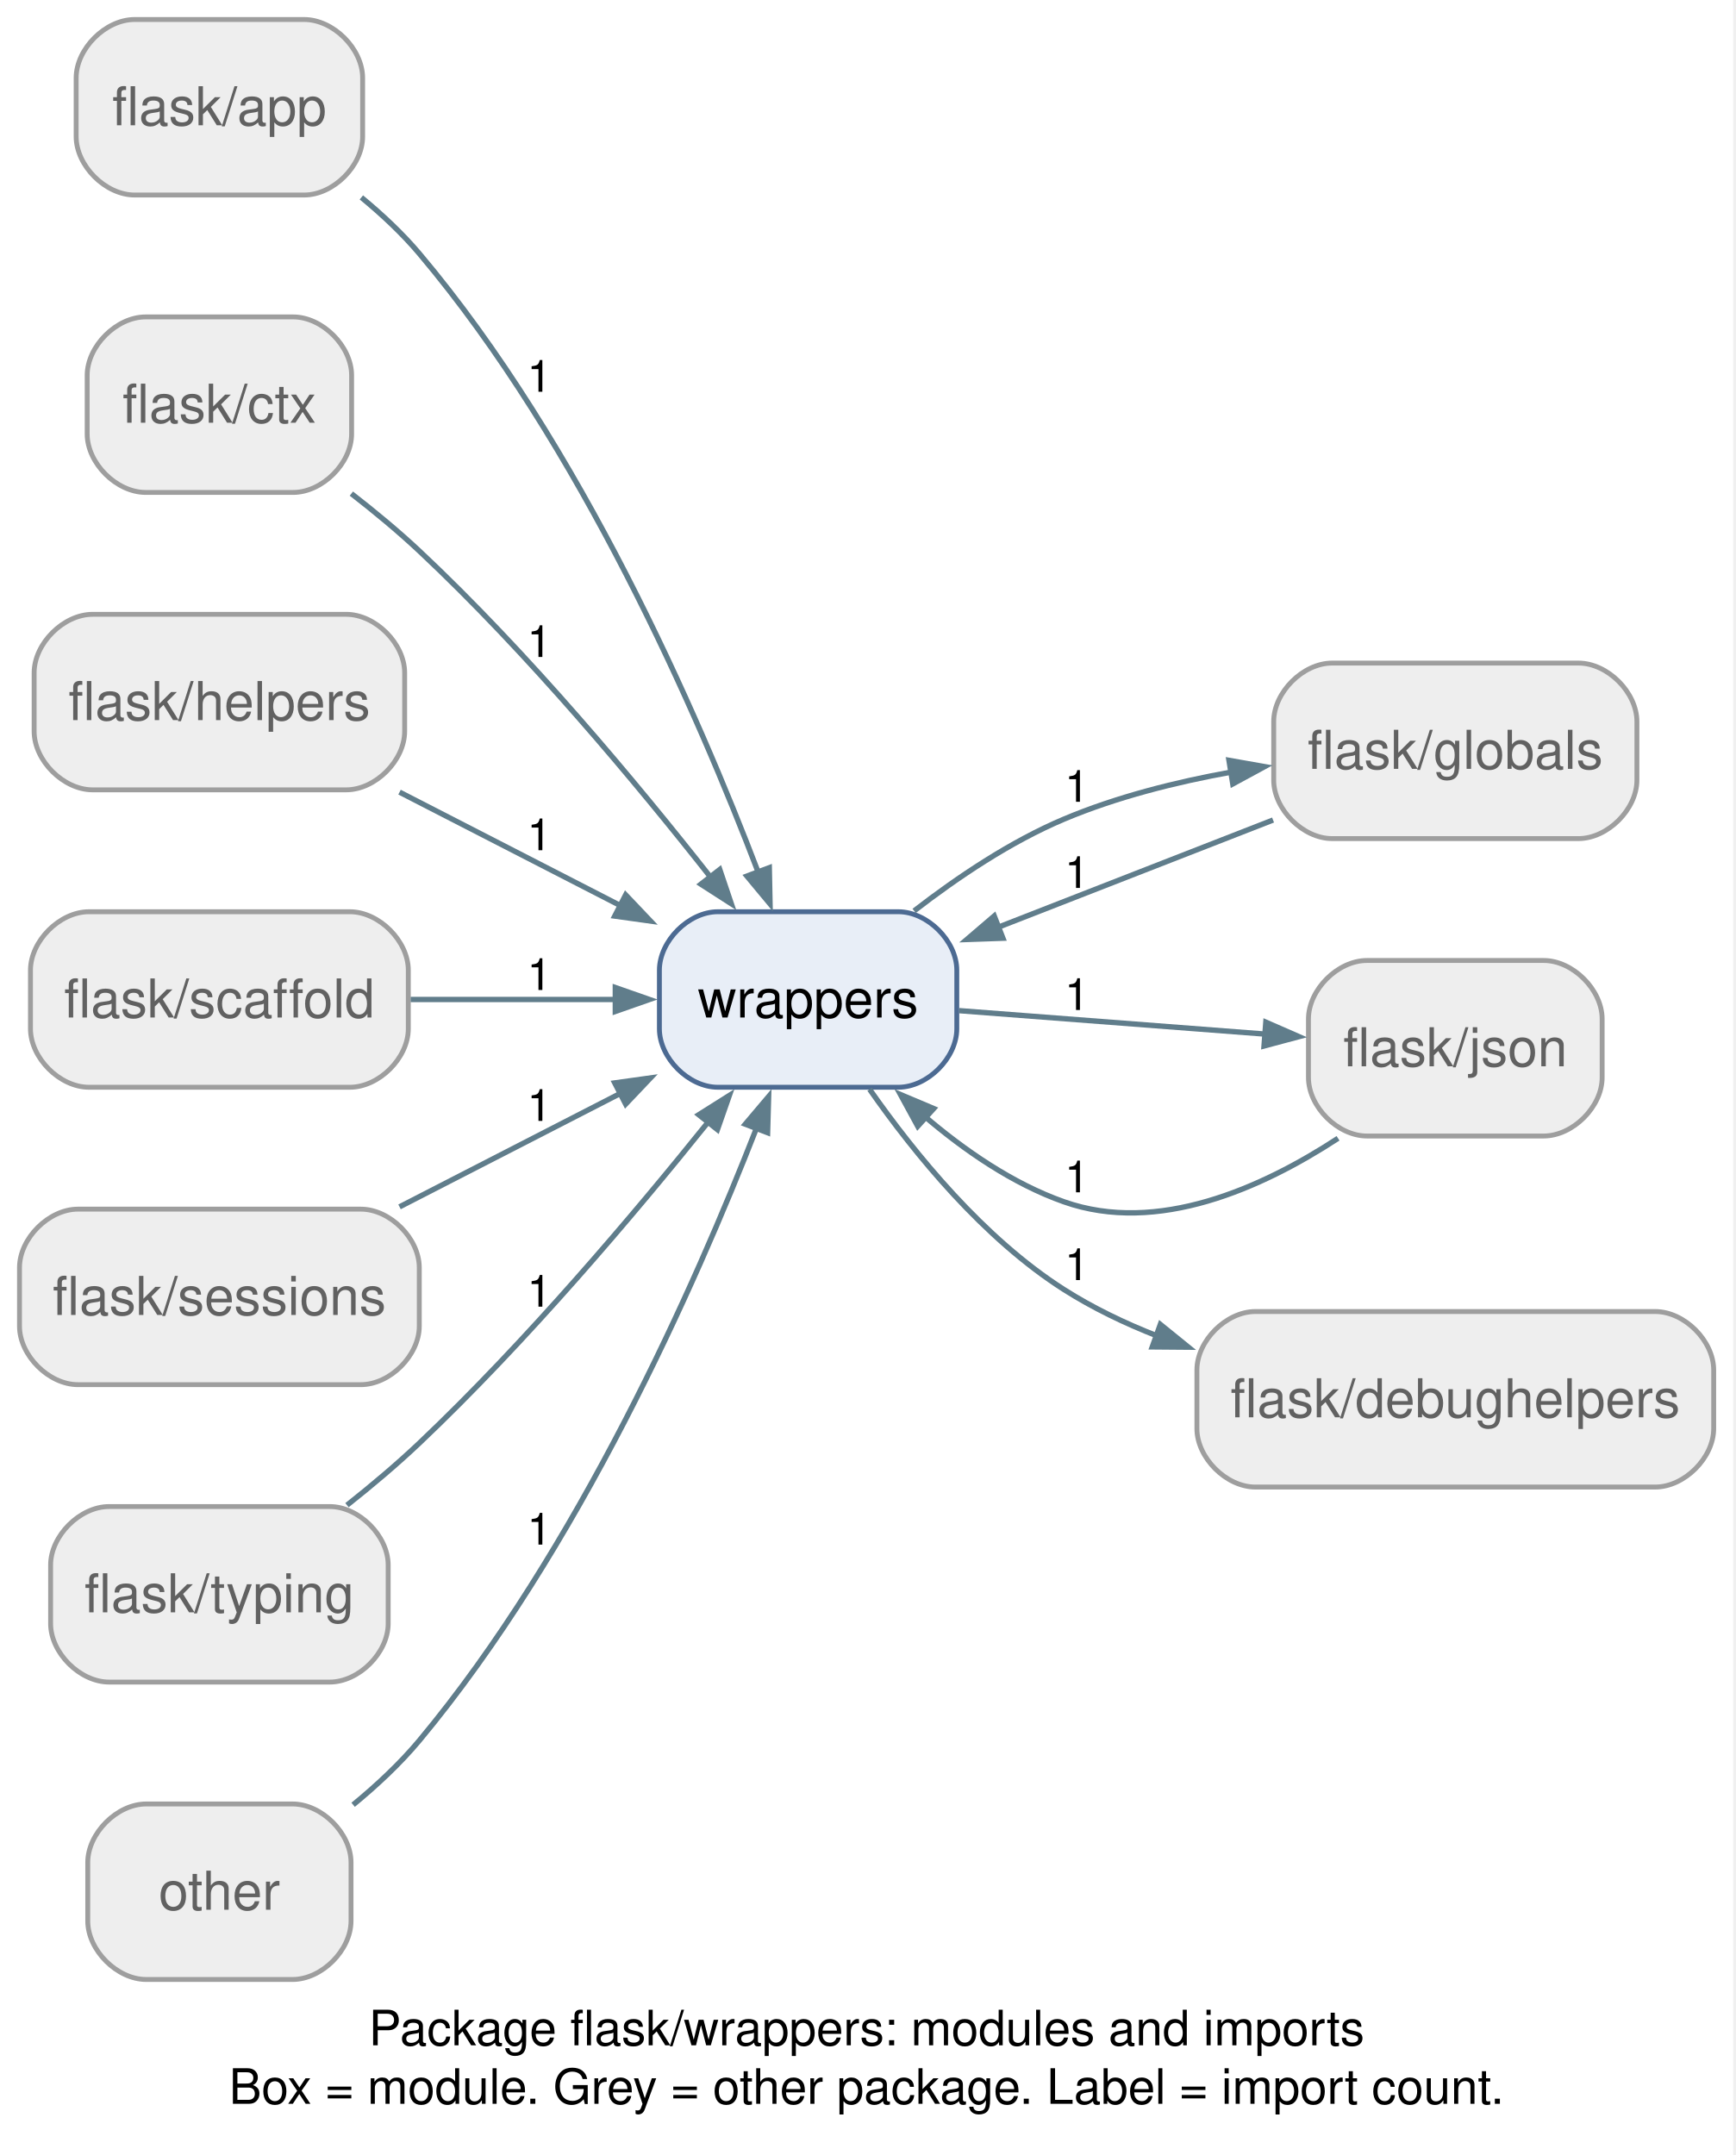
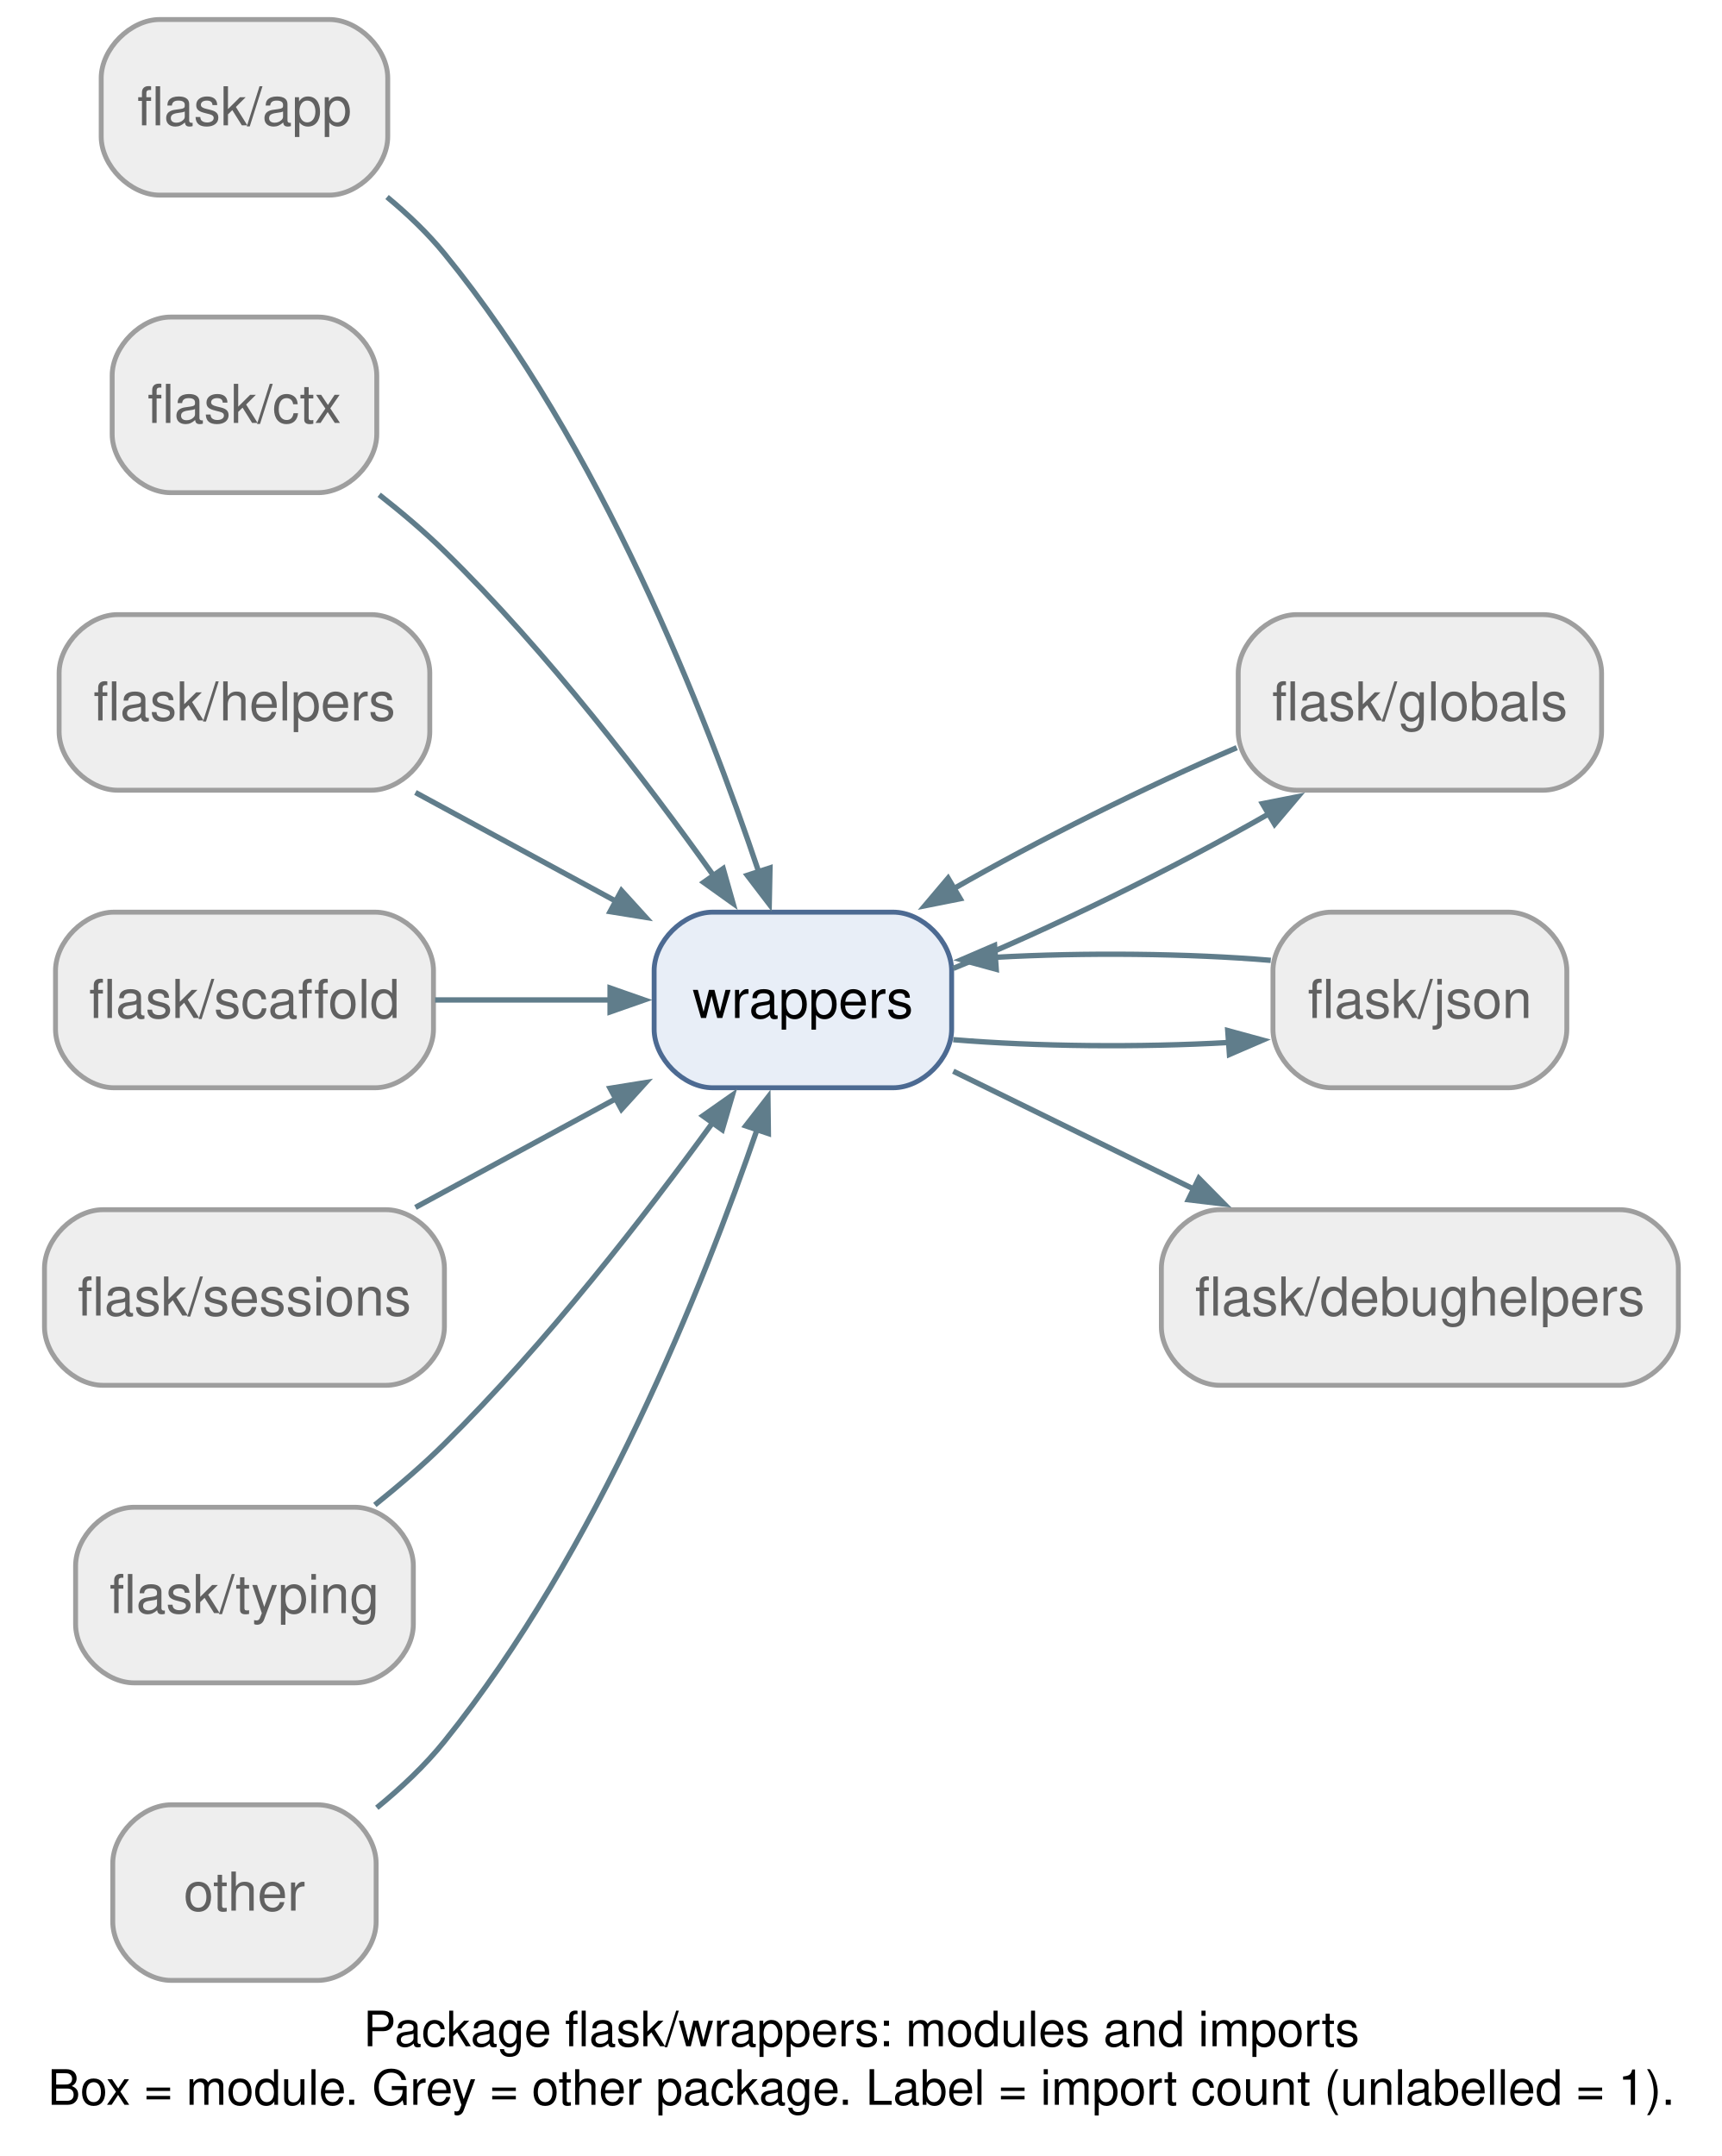
- <svg xmlns="http://www.w3.org/2000/svg" xmlns:xlink="http://www.w3.org/1999/xlink" width="356pt" height="442pt" viewBox="0.00 0.00 356.00 442.00">
+ <svg xmlns="http://www.w3.org/2000/svg" xmlns:xlink="http://www.w3.org/1999/xlink" width="353pt" height="442pt" viewBox="0.00 0.00 353.00 442.00">
  <g id="graph0" class="graph" transform="scale(1 1) rotate(0) translate(4 438)">
-     <polygon fill="white" stroke="none" points="-4,4 -4,-438 351.5,-438 351.5,4 -4,4" />
-     <text xml:space="preserve" text-anchor="middle" x="173.75" y="-18.5" font-family="Helvetica,sans-Serif" font-size="10.00">Package flask/wrappers: modules and imports</text>
-     <text xml:space="preserve" text-anchor="middle" x="173.75" y="-6.5" font-family="Helvetica,sans-Serif" font-size="10.00">Box = module. Grey = other package. Label = import count.</text>
+     <polygon fill="white" stroke="none" points="-4,4 -4,-438 349.25,-438 349.25,4 -4,4" />
+     <text xml:space="preserve" text-anchor="middle" x="172.62" y="-18.5" font-family="Helvetica,sans-Serif" font-size="10.00">Package flask/wrappers: modules and imports</text>
+     <text xml:space="preserve" text-anchor="middle" x="172.62" y="-6.5" font-family="Helvetica,sans-Serif" font-size="10.00">Box = module. Grey = other package. Label = import count (unlabelled = 1).</text>
    <g id="node1" class="node">
      <g id="a_node1">
        <a xlink:title="ext::flask/app">
-           <path fill="#eeeeee" stroke="#9e9e9e" d="M58.38,-434C58.38,-434 23.62,-434 23.62,-434 17.62,-434 11.62,-428 11.62,-422 11.62,-422 11.62,-410 11.62,-410 11.62,-404 17.62,-398 23.62,-398 23.62,-398 58.38,-398 58.38,-398 64.38,-398 70.38,-404 70.38,-410 70.38,-410 70.38,-422 70.38,-422 70.38,-428 64.38,-434 58.38,-434" />
-           <text xml:space="preserve" text-anchor="middle" x="41" y="-412.3" font-family="Helvetica,sans-Serif" font-size="11.00" fill="#616161">flask/app</text>
+           <path fill="#eeeeee" stroke="#9e9e9e" d="M63.5,-434C63.5,-434 28.75,-434 28.75,-434 22.75,-434 16.75,-428 16.75,-422 16.75,-422 16.75,-410 16.75,-410 16.75,-404 22.75,-398 28.75,-398 28.75,-398 63.5,-398 63.5,-398 69.5,-398 75.5,-404 75.5,-410 75.5,-410 75.5,-422 75.5,-422 75.5,-428 69.5,-434 63.5,-434" />
+           <text xml:space="preserve" text-anchor="middle" x="46.12" y="-412.3" font-family="Helvetica,sans-Serif" font-size="11.00" fill="#616161">flask/app</text>
        </a>
      </g>
    </g>
    <g id="node11" class="node">
      <g id="a_node11">
        <a xlink:title="flask.wrappers">
-           <path fill="#e8eef7" stroke="#4c6a92" d="M180.25,-251C180.25,-251 143.25,-251 143.25,-251 137.25,-251 131.25,-245 131.25,-239 131.25,-239 131.25,-227 131.25,-227 131.25,-221 137.25,-215 143.25,-215 143.25,-215 180.25,-215 180.25,-215 186.25,-215 192.25,-221 192.25,-227 192.25,-227 192.25,-239 192.25,-239 192.25,-245 186.25,-251 180.25,-251" />
-           <text xml:space="preserve" text-anchor="middle" x="161.75" y="-229.3" font-family="Helvetica,sans-Serif" font-size="11.00">wrappers</text>
+           <path fill="#e8eef7" stroke="#4c6a92" d="M179.12,-251C179.12,-251 142.12,-251 142.12,-251 136.12,-251 130.12,-245 130.12,-239 130.12,-239 130.12,-227 130.12,-227 130.12,-221 136.12,-215 142.12,-215 142.12,-215 179.12,-215 179.12,-215 185.12,-215 191.12,-221 191.12,-227 191.12,-227 191.12,-239 191.12,-239 191.12,-245 185.12,-251 179.12,-251" />
+           <text xml:space="preserve" text-anchor="middle" x="160.62" y="-229.3" font-family="Helvetica,sans-Serif" font-size="11.00">wrappers</text>
        </a>
      </g>
    </g>
    <g id="edge1" class="edge">
-       <path fill="none" stroke="#607d8b" stroke-width="1.1" d="M70.12,-397.51C74.39,-393.99 78.53,-390.11 82,-386 115.09,-346.82 139.21,-291.39 151.51,-259.12" />
-       <polygon fill="#607d8b" stroke="#607d8b" stroke-width="1.1" points="153.79,-260.03 153.94,-252.61 149.2,-258.31 153.79,-260.03" />
-       <text xml:space="preserve" text-anchor="middle" x="106.62" y="-357.66" font-family="Helvetica,sans-Serif" font-size="9.00">1</text>
+       <path fill="none" stroke="#607d8b" stroke-width="1.1" d="M75.36,-397.61C79.62,-394.08 83.72,-390.17 87.12,-386 119.04,-346.92 140.76,-291.46 151.6,-259.15" />
+       <polygon fill="#607d8b" stroke="#607d8b" stroke-width="1.1" points="153.87,-260.07 153.72,-252.66 149.22,-258.55 153.87,-260.07" />
    </g>
    <g id="node2" class="node">
      <g id="a_node2">
        <a xlink:title="ext::flask/ctx">
-           <path fill="#eeeeee" stroke="#9e9e9e" d="M56.12,-373C56.12,-373 25.88,-373 25.88,-373 19.88,-373 13.88,-367 13.88,-361 13.88,-361 13.88,-349 13.88,-349 13.88,-343 19.88,-337 25.88,-337 25.88,-337 56.12,-337 56.12,-337 62.12,-337 68.12,-343 68.12,-349 68.12,-349 68.12,-361 68.12,-361 68.12,-367 62.12,-373 56.12,-373" />
-           <text xml:space="preserve" text-anchor="middle" x="41" y="-351.3" font-family="Helvetica,sans-Serif" font-size="11.00" fill="#616161">flask/ctx</text>
+           <path fill="#eeeeee" stroke="#9e9e9e" d="M61.25,-373C61.25,-373 31,-373 31,-373 25,-373 19,-367 19,-361 19,-361 19,-349 19,-349 19,-343 25,-337 31,-337 31,-337 61.25,-337 61.25,-337 67.25,-337 73.25,-343 73.25,-349 73.25,-349 73.25,-361 73.25,-361 73.25,-367 67.25,-373 61.25,-373" />
+           <text xml:space="preserve" text-anchor="middle" x="46.12" y="-351.3" font-family="Helvetica,sans-Serif" font-size="11.00" fill="#616161">flask/ctx</text>
        </a>
      </g>
    </g>
    <g id="edge2" class="edge">
-       <path fill="none" stroke="#607d8b" stroke-width="1.1" d="M68.07,-336.76C72.85,-333.05 77.69,-329.04 82,-325 104.27,-304.12 126.6,-277.34 141.77,-258.06" />
-       <polygon fill="#607d8b" stroke="#607d8b" stroke-width="1.1" points="143.63,-259.66 146,-252.64 139.76,-256.65 143.63,-259.66" />
-       <text xml:space="preserve" text-anchor="middle" x="106.62" y="-303.25" font-family="Helvetica,sans-Serif" font-size="9.00">1</text>
+       <path fill="none" stroke="#607d8b" stroke-width="1.1" d="M73.75,-336.57C78.38,-332.94 83.03,-329 87.12,-325 108.16,-304.47 128.55,-277.79 142.32,-258.46" />
+       <polygon fill="#607d8b" stroke="#607d8b" stroke-width="1.1" points="144.28,-259.93 146.3,-252.8 140.27,-257.11 144.28,-259.93" />
    </g>
    <g id="node3" class="node">
      <g id="a_node3">
        <a xlink:title="ext::flask/debughelpers">
-           <path fill="#eeeeee" stroke="#9e9e9e" d="M335.5,-169C335.5,-169 253.5,-169 253.5,-169 247.5,-169 241.5,-163 241.5,-157 241.5,-157 241.5,-145 241.5,-145 241.5,-139 247.5,-133 253.5,-133 253.5,-133 335.5,-133 335.5,-133 341.5,-133 347.5,-139 347.5,-145 347.5,-145 347.5,-157 347.5,-157 347.5,-163 341.5,-169 335.5,-169" />
-           <text xml:space="preserve" text-anchor="middle" x="294.5" y="-147.3" font-family="Helvetica,sans-Serif" font-size="11.00" fill="#616161">flask/debughelpers</text>
+           <path fill="#eeeeee" stroke="#9e9e9e" d="M328.12,-190C328.12,-190 246.12,-190 246.12,-190 240.12,-190 234.12,-184 234.12,-178 234.12,-178 234.12,-166 234.12,-166 234.12,-160 240.12,-154 246.12,-154 246.12,-154 328.12,-154 328.12,-154 334.12,-154 340.12,-160 340.12,-166 340.12,-166 340.12,-178 340.12,-178 340.12,-184 334.12,-190 328.12,-190" />
+           <text xml:space="preserve" text-anchor="middle" x="287.12" y="-168.3" font-family="Helvetica,sans-Serif" font-size="11.00" fill="#616161">flask/debughelpers</text>
        </a>
      </g>
    </g>
    <g id="node4" class="node">
      <g id="a_node4">
        <a xlink:title="ext::flask/globals">
-           <path fill="#eeeeee" stroke="#9e9e9e" d="M319.75,-302C319.75,-302 269.25,-302 269.25,-302 263.25,-302 257.25,-296 257.25,-290 257.25,-290 257.25,-278 257.25,-278 257.25,-272 263.25,-266 269.25,-266 269.25,-266 319.75,-266 319.75,-266 325.75,-266 331.75,-272 331.75,-278 331.75,-278 331.75,-290 331.75,-290 331.75,-296 325.75,-302 319.75,-302" />
-           <text xml:space="preserve" text-anchor="middle" x="294.5" y="-280.3" font-family="Helvetica,sans-Serif" font-size="11.00" fill="#616161">flask/globals</text>
+           <path fill="#eeeeee" stroke="#9e9e9e" d="M312.38,-312C312.38,-312 261.88,-312 261.88,-312 255.88,-312 249.88,-306 249.88,-300 249.88,-300 249.88,-288 249.88,-288 249.88,-282 255.88,-276 261.88,-276 261.88,-276 312.38,-276 312.38,-276 318.38,-276 324.38,-282 324.38,-288 324.38,-288 324.38,-300 324.38,-300 324.38,-306 318.38,-312 312.38,-312" />
+           <text xml:space="preserve" text-anchor="middle" x="287.12" y="-290.3" font-family="Helvetica,sans-Serif" font-size="11.00" fill="#616161">flask/globals</text>
        </a>
      </g>
    </g>
    <g id="edge3" class="edge">
-       <path fill="none" stroke="#607d8b" stroke-width="1.1" d="M257.12,-269.81C239.54,-262.95 218.44,-254.72 200.66,-247.79" />
-       <polygon fill="#607d8b" stroke="#607d8b" stroke-width="1.1" points="201.71,-245.57 194.3,-245.31 199.93,-250.13 201.71,-245.57" />
-       <text xml:space="preserve" text-anchor="middle" x="216.88" y="-255.88" font-family="Helvetica,sans-Serif" font-size="9.00">1</text>
+       <path fill="none" stroke="#607d8b" stroke-width="1.1" d="M249.58,-284.72C231.04,-276.78 208.82,-265.73 191.34,-255.69" />
+       <polygon fill="#607d8b" stroke="#607d8b" stroke-width="1.1" points="192.88,-253.75 185.61,-252.31 190.39,-257.97 192.88,-253.75" />
    </g>
    <g id="node5" class="node">
      <g id="a_node5">
        <a xlink:title="ext::flask/helpers">
-           <path fill="#eeeeee" stroke="#9e9e9e" d="M67,-312C67,-312 15,-312 15,-312 9,-312 3,-306 3,-300 3,-300 3,-288 3,-288 3,-282 9,-276 15,-276 15,-276 67,-276 67,-276 73,-276 79,-282 79,-288 79,-288 79,-300 79,-300 79,-306 73,-312 67,-312" />
-           <text xml:space="preserve" text-anchor="middle" x="41" y="-290.3" font-family="Helvetica,sans-Serif" font-size="11.00" fill="#616161">flask/helpers</text>
+           <path fill="#eeeeee" stroke="#9e9e9e" d="M72.12,-312C72.12,-312 20.12,-312 20.12,-312 14.12,-312 8.12,-306 8.12,-300 8.12,-300 8.12,-288 8.12,-288 8.12,-282 14.12,-276 20.12,-276 20.12,-276 72.12,-276 72.12,-276 78.12,-276 84.12,-282 84.12,-288 84.12,-288 84.12,-300 84.12,-300 84.12,-306 78.12,-312 72.12,-312" />
+           <text xml:space="preserve" text-anchor="middle" x="46.12" y="-290.3" font-family="Helvetica,sans-Serif" font-size="11.00" fill="#616161">flask/helpers</text>
        </a>
      </g>
    </g>
    <g id="edge4" class="edge">
-       <path fill="none" stroke="#607d8b" stroke-width="1.1" d="M77.95,-275.53C92.37,-268.13 108.98,-259.59 123.52,-252.12" />
-       <polygon fill="#607d8b" stroke="#607d8b" stroke-width="1.1" points="124.33,-254.46 129.43,-249.09 122.09,-250.11 124.33,-254.46" />
-       <text xml:space="preserve" text-anchor="middle" x="106.62" y="-263.62" font-family="Helvetica,sans-Serif" font-size="9.00">1</text>
+       <path fill="none" stroke="#607d8b" stroke-width="1.1" d="M81.18,-275.53C94.16,-268.5 109.01,-260.44 122.27,-253.25" />
+       <polygon fill="#607d8b" stroke="#607d8b" stroke-width="1.1" points="123.42,-255.42 128.41,-249.93 121.09,-251.11 123.42,-255.42" />
    </g>
    <g id="node6" class="node">
      <g id="a_node6">
        <a xlink:title="ext::flask/json">
-           <path fill="#eeeeee" stroke="#9e9e9e" d="M312.62,-241C312.62,-241 276.38,-241 276.38,-241 270.38,-241 264.38,-235 264.38,-229 264.38,-229 264.38,-217 264.38,-217 264.38,-211 270.38,-205 276.38,-205 276.38,-205 312.62,-205 312.62,-205 318.62,-205 324.62,-211 324.62,-217 324.62,-217 324.62,-229 324.62,-229 324.62,-235 318.62,-241 312.62,-241" />
-           <text xml:space="preserve" text-anchor="middle" x="294.5" y="-219.3" font-family="Helvetica,sans-Serif" font-size="11.00" fill="#616161">flask/json</text>
+           <path fill="#eeeeee" stroke="#9e9e9e" d="M305.25,-251C305.25,-251 269,-251 269,-251 263,-251 257,-245 257,-239 257,-239 257,-227 257,-227 257,-221 263,-215 269,-215 269,-215 305.25,-215 305.25,-215 311.25,-215 317.25,-221 317.25,-227 317.25,-227 317.25,-239 317.25,-239 317.25,-245 311.25,-251 305.25,-251" />
+           <text xml:space="preserve" text-anchor="middle" x="287.12" y="-229.3" font-family="Helvetica,sans-Serif" font-size="11.00" fill="#616161">flask/json</text>
        </a>
      </g>
    </g>
    <g id="edge5" class="edge">
-       <path fill="none" stroke="#607d8b" stroke-width="1.1" d="M270.45,-204.53C254.73,-194.25 233.38,-184.75 214.25,-191.5 203.72,-195.21 193.76,-202.09 185.46,-209.2" />
-       <polygon fill="#607d8b" stroke="#607d8b" stroke-width="1.1" points="184.24,-207 180.69,-213.51 187.52,-210.63 184.24,-207" />
-       <text xml:space="preserve" text-anchor="middle" x="216.88" y="-193.45" font-family="Helvetica,sans-Serif" font-size="9.00">1</text>
+       <path fill="none" stroke="#607d8b" stroke-width="1.1" d="M256.55,-241.12C239.65,-242.55 218.27,-242.76 200.08,-241.74" />
+       <polygon fill="#607d8b" stroke="#607d8b" stroke-width="1.1" points="200.26,-239.29 193.11,-241.25 199.92,-244.18 200.26,-239.29" />
    </g>
    <g id="node7" class="node">
      <g id="a_node7">
        <a xlink:title="ext::flask/scaffold">
-           <path fill="#eeeeee" stroke="#9e9e9e" d="M67.75,-251C67.75,-251 14.25,-251 14.25,-251 8.25,-251 2.25,-245 2.25,-239 2.25,-239 2.25,-227 2.25,-227 2.25,-221 8.25,-215 14.25,-215 14.25,-215 67.75,-215 67.75,-215 73.75,-215 79.75,-221 79.75,-227 79.75,-227 79.75,-239 79.75,-239 79.75,-245 73.75,-251 67.75,-251" />
-           <text xml:space="preserve" text-anchor="middle" x="41" y="-229.3" font-family="Helvetica,sans-Serif" font-size="11.00" fill="#616161">flask/scaffold</text>
+           <path fill="#eeeeee" stroke="#9e9e9e" d="M72.88,-251C72.88,-251 19.38,-251 19.38,-251 13.38,-251 7.38,-245 7.38,-239 7.38,-239 7.38,-227 7.38,-227 7.38,-221 13.38,-215 19.38,-215 19.38,-215 72.88,-215 72.88,-215 78.88,-215 84.88,-221 84.88,-227 84.88,-227 84.88,-239 84.88,-239 84.88,-245 78.88,-251 72.88,-251" />
+           <text xml:space="preserve" text-anchor="middle" x="46.12" y="-229.3" font-family="Helvetica,sans-Serif" font-size="11.00" fill="#616161">flask/scaffold</text>
        </a>
      </g>
    </g>
    <g id="edge6" class="edge">
-       <path fill="none" stroke="#607d8b" stroke-width="1.1" d="M80.23,-233C93.69,-233 108.81,-233 122.29,-233" />
-       <polygon fill="#607d8b" stroke="#607d8b" stroke-width="1.1" points="122.21,-235.45 129.21,-233 122.21,-230.55 122.21,-235.45" />
-       <text xml:space="preserve" text-anchor="middle" x="106.62" y="-234.95" font-family="Helvetica,sans-Serif" font-size="9.00">1</text>
+       <path fill="none" stroke="#607d8b" stroke-width="1.1" d="M85.21,-233C96.79,-233 109.53,-233 121.13,-233" />
+       <polygon fill="#607d8b" stroke="#607d8b" stroke-width="1.1" points="121.09,-235.45 128.09,-233 121.09,-230.55 121.09,-235.45" />
    </g>
    <g id="node8" class="node">
      <g id="a_node8">
        <a xlink:title="ext::flask/sessions">
-           <path fill="#eeeeee" stroke="#9e9e9e" d="M70,-190C70,-190 12,-190 12,-190 6,-190 0,-184 0,-178 0,-178 0,-166 0,-166 0,-160 6,-154 12,-154 12,-154 70,-154 70,-154 76,-154 82,-160 82,-166 82,-166 82,-178 82,-178 82,-184 76,-190 70,-190" />
-           <text xml:space="preserve" text-anchor="middle" x="41" y="-168.3" font-family="Helvetica,sans-Serif" font-size="11.00" fill="#616161">flask/sessions</text>
+           <path fill="#eeeeee" stroke="#9e9e9e" d="M75.12,-190C75.12,-190 17.12,-190 17.12,-190 11.12,-190 5.12,-184 5.12,-178 5.12,-178 5.12,-166 5.12,-166 5.12,-160 11.12,-154 17.12,-154 17.12,-154 75.12,-154 75.12,-154 81.12,-154 87.12,-160 87.12,-166 87.12,-166 87.12,-178 87.12,-178 87.12,-184 81.12,-190 75.12,-190" />
+           <text xml:space="preserve" text-anchor="middle" x="46.12" y="-168.3" font-family="Helvetica,sans-Serif" font-size="11.00" fill="#616161">flask/sessions</text>
        </a>
      </g>
    </g>
    <g id="edge7" class="edge">
-       <path fill="none" stroke="#607d8b" stroke-width="1.1" d="M77.95,-190.47C92.37,-197.87 108.98,-206.41 123.52,-213.88" />
-       <polygon fill="#607d8b" stroke="#607d8b" stroke-width="1.1" points="122.09,-215.89 129.43,-216.91 124.33,-211.54 122.09,-215.89" />
-       <text xml:space="preserve" text-anchor="middle" x="106.62" y="-208.1" font-family="Helvetica,sans-Serif" font-size="9.00">1</text>
+       <path fill="none" stroke="#607d8b" stroke-width="1.1" d="M81.18,-190.47C94.16,-197.5 109.01,-205.56 122.27,-212.75" />
+       <polygon fill="#607d8b" stroke="#607d8b" stroke-width="1.1" points="121.09,-214.89 128.41,-216.07 123.42,-210.58 121.09,-214.89" />
    </g>
    <g id="node9" class="node">
      <g id="a_node9">
        <a xlink:title="ext::flask/typing">
-           <path fill="#eeeeee" stroke="#9e9e9e" d="M63.62,-129C63.62,-129 18.38,-129 18.38,-129 12.38,-129 6.38,-123 6.38,-117 6.38,-117 6.38,-105 6.38,-105 6.38,-99 12.38,-93 18.38,-93 18.38,-93 63.62,-93 63.62,-93 69.62,-93 75.62,-99 75.62,-105 75.62,-105 75.62,-117 75.62,-117 75.62,-123 69.62,-129 63.62,-129" />
-           <text xml:space="preserve" text-anchor="middle" x="41" y="-107.3" font-family="Helvetica,sans-Serif" font-size="11.00" fill="#616161">flask/typing</text>
+           <path fill="#eeeeee" stroke="#9e9e9e" d="M68.75,-129C68.75,-129 23.5,-129 23.5,-129 17.5,-129 11.5,-123 11.5,-117 11.5,-117 11.5,-105 11.5,-105 11.5,-99 17.5,-93 23.5,-93 23.5,-93 68.75,-93 68.75,-93 74.75,-93 80.75,-99 80.75,-105 80.75,-105 80.75,-117 80.75,-117 80.75,-123 74.75,-129 68.75,-129" />
+           <text xml:space="preserve" text-anchor="middle" x="46.12" y="-107.3" font-family="Helvetica,sans-Serif" font-size="11.00" fill="#616161">flask/typing</text>
        </a>
      </g>
    </g>
    <g id="edge8" class="edge">
-       <path fill="none" stroke="#607d8b" stroke-width="1.1" d="M67.17,-129.28C72.23,-133.29 77.41,-137.65 82,-142 103.88,-162.73 126.11,-189 141.35,-207.98" />
-       <polygon fill="#607d8b" stroke="#607d8b" stroke-width="1.1" points="139.32,-209.36 145.6,-213.32 143.15,-206.31 139.32,-209.36" />
-       <text xml:space="preserve" text-anchor="middle" x="106.62" y="-170" font-family="Helvetica,sans-Serif" font-size="9.00">1</text>
+       <path fill="none" stroke="#607d8b" stroke-width="1.1" d="M72.86,-129.47C77.77,-133.41 82.75,-137.68 87.12,-142 107.91,-162.51 128.33,-188.86 142.18,-207.93" />
+       <polygon fill="#607d8b" stroke="#607d8b" stroke-width="1.1" points="140.11,-209.24 146.18,-213.5 144.09,-206.39 140.11,-209.24" />
    </g>
    <g id="node10" class="node">
      <g id="a_node10">
        <a xlink:title="ext::other">
-           <path fill="#eeeeee" stroke="#9e9e9e" d="M56,-68C56,-68 26,-68 26,-68 20,-68 14,-62 14,-56 14,-56 14,-44 14,-44 14,-38 20,-32 26,-32 26,-32 56,-32 56,-32 62,-32 68,-38 68,-44 68,-44 68,-56 68,-56 68,-62 62,-68 56,-68" />
-           <text xml:space="preserve" text-anchor="middle" x="41" y="-46.3" font-family="Helvetica,sans-Serif" font-size="11.00" fill="#616161">other</text>
+           <path fill="#eeeeee" stroke="#9e9e9e" d="M61.12,-68C61.12,-68 31.12,-68 31.12,-68 25.12,-68 19.12,-62 19.12,-56 19.12,-56 19.12,-44 19.12,-44 19.12,-38 25.12,-32 31.12,-32 31.12,-32 61.12,-32 61.12,-32 67.12,-32 73.12,-38 73.12,-44 73.12,-44 73.12,-56 73.12,-56 73.12,-62 67.12,-68 61.12,-68" />
+           <text xml:space="preserve" text-anchor="middle" x="46.12" y="-46.3" font-family="Helvetica,sans-Serif" font-size="11.00" fill="#616161">other</text>
        </a>
      </g>
    </g>
    <g id="edge9" class="edge">
-       <path fill="none" stroke="#607d8b" stroke-width="1.1" d="M68.43,-67.83C73.29,-71.82 78.06,-76.28 82,-81 114.49,-119.98 138.67,-174.58 151.17,-206.62" />
-       <polygon fill="#607d8b" stroke="#607d8b" stroke-width="1.1" points="148.86,-207.43 153.65,-213.09 153.44,-205.68 148.86,-207.43" />
-       <text xml:space="preserve" text-anchor="middle" x="106.62" y="-121.2" font-family="Helvetica,sans-Serif" font-size="9.00">1</text>
+       <path fill="none" stroke="#607d8b" stroke-width="1.1" d="M73.26,-67.39C78.26,-71.47 83.16,-76.07 87.12,-81 118.45,-119.87 140.24,-174.51 151.28,-206.59" />
+       <polygon fill="#607d8b" stroke="#607d8b" stroke-width="1.1" points="148.9,-207.19 153.45,-213.04 153.54,-205.62 148.9,-207.19" />
    </g>
    <g id="edge10" class="edge">
-       <path fill="none" stroke="#607d8b" stroke-width="1.1" d="M174.36,-214.59C183.63,-201.33 197.77,-183.99 214.25,-173.5 220.15,-169.75 226.68,-166.6 233.39,-163.98" />
-       <polygon fill="#607d8b" stroke="#607d8b" stroke-width="1.1" points="234,-166.36 239.76,-161.69 232.34,-161.75 234,-166.36" />
-       <text xml:space="preserve" text-anchor="middle" x="216.88" y="-175.45" font-family="Helvetica,sans-Serif" font-size="9.00">1</text>
+       <path fill="none" stroke="#607d8b" stroke-width="1.1" d="M191.45,-218.39C206.29,-211.11 224.56,-202.17 241.07,-194.08" />
+       <polygon fill="#607d8b" stroke="#607d8b" stroke-width="1.1" points="241.81,-196.44 247.02,-191.16 239.65,-192.04 241.81,-196.44" />
    </g>
    <g id="edge11" class="edge">
-       <path fill="none" stroke="#607d8b" stroke-width="1.1" d="M183.5,-251.17C192.42,-258.07 203.29,-265.38 214.25,-270 225.02,-274.54 237.22,-277.61 248.76,-279.68" />
-       <polygon fill="#607d8b" stroke="#607d8b" stroke-width="1.1" points="248.08,-282.05 255.38,-280.76 248.86,-277.22 248.08,-282.05" />
-       <text xml:space="preserve" text-anchor="middle" x="216.88" y="-273.55" font-family="Helvetica,sans-Serif" font-size="9.00">1</text>
+       <path fill="none" stroke="#607d8b" stroke-width="1.1" d="M191.45,-239.47C211.09,-247.45 236.72,-260.01 256.36,-271.28" />
+       <polygon fill="#607d8b" stroke="#607d8b" stroke-width="1.1" points="254.85,-273.24 262.13,-274.68 257.34,-269.02 254.85,-273.24" />
    </g>
    <g id="edge12" class="edge">
-       <path fill="none" stroke="#607d8b" stroke-width="1.1" d="M192.75,-230.71C211.4,-229.28 235.55,-227.43 255.53,-225.9" />
-       <polygon fill="#607d8b" stroke="#607d8b" stroke-width="1.1" points="255.64,-228.35 262.43,-225.38 255.27,-223.47 255.64,-228.35" />
-       <text xml:space="preserve" text-anchor="middle" x="216.88" y="-230.85" font-family="Helvetica,sans-Serif" font-size="9.00">1</text>
+       <path fill="none" stroke="#607d8b" stroke-width="1.1" d="M191.45,-224.86C208.38,-223.44 229.77,-223.24 247.93,-224.28" />
+       <polygon fill="#607d8b" stroke="#607d8b" stroke-width="1.1" points="247.73,-226.72 254.89,-224.77 248.08,-221.83 247.73,-226.72" />
    </g>
  </g>
</svg>
